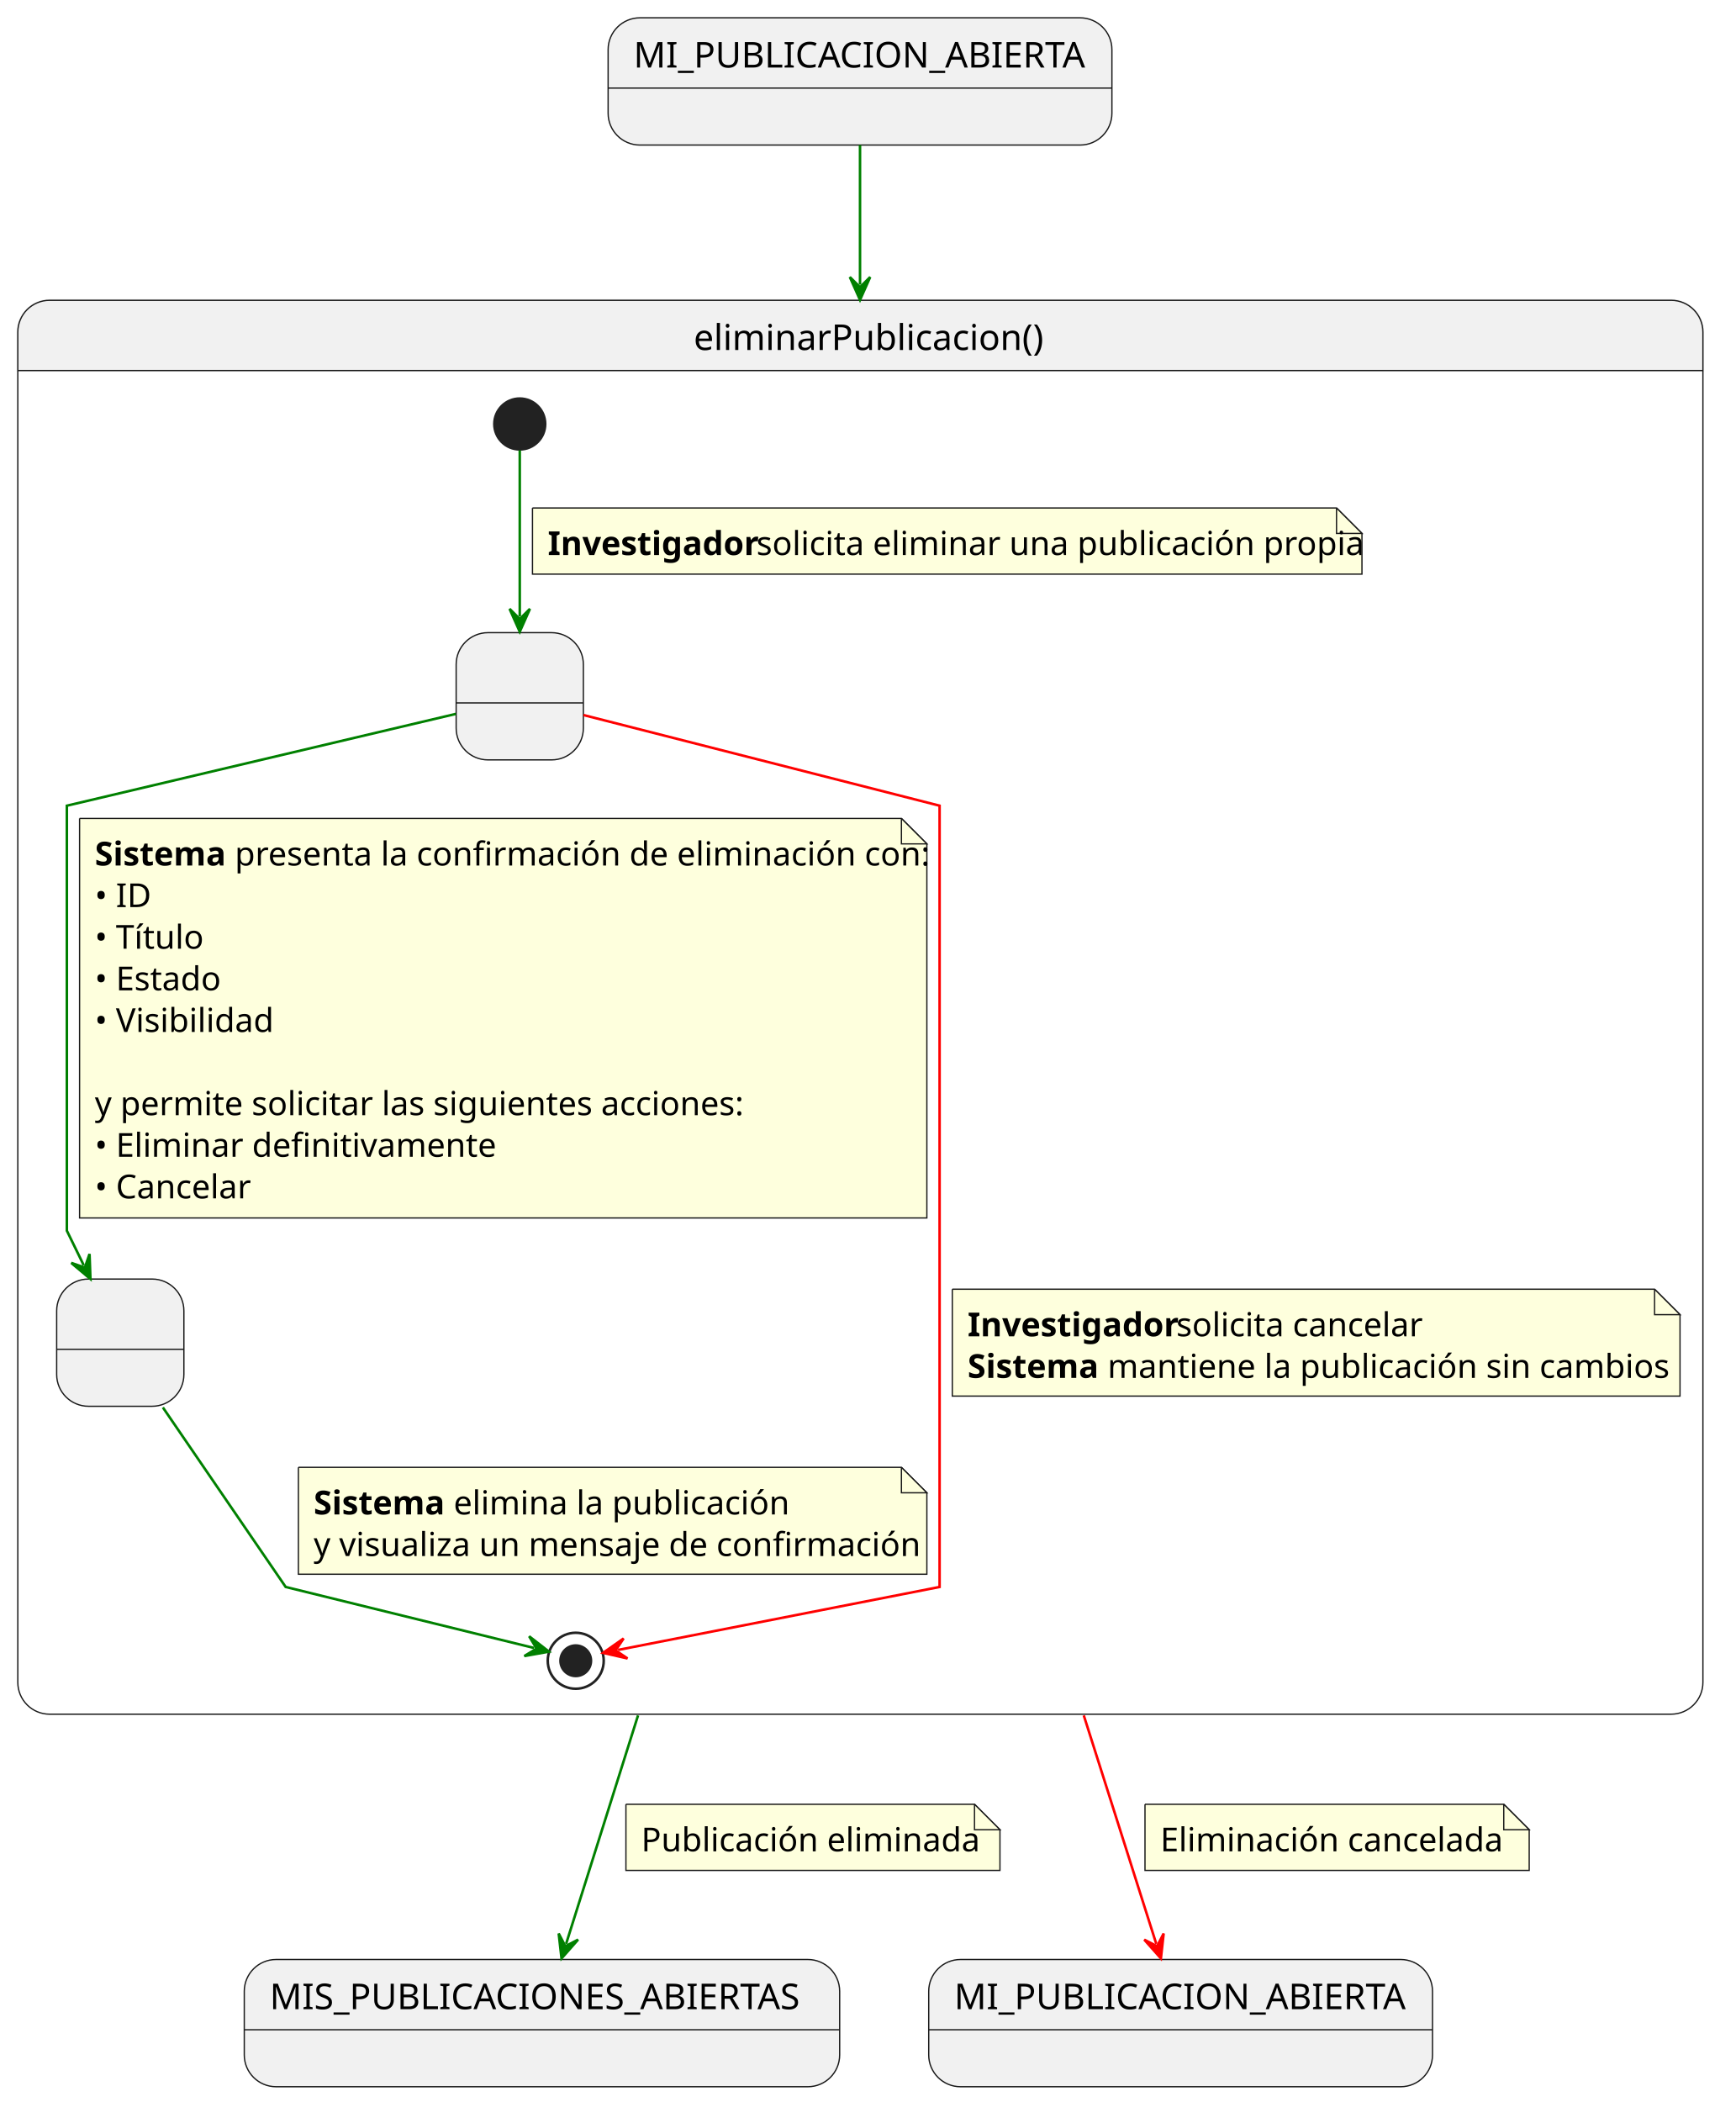
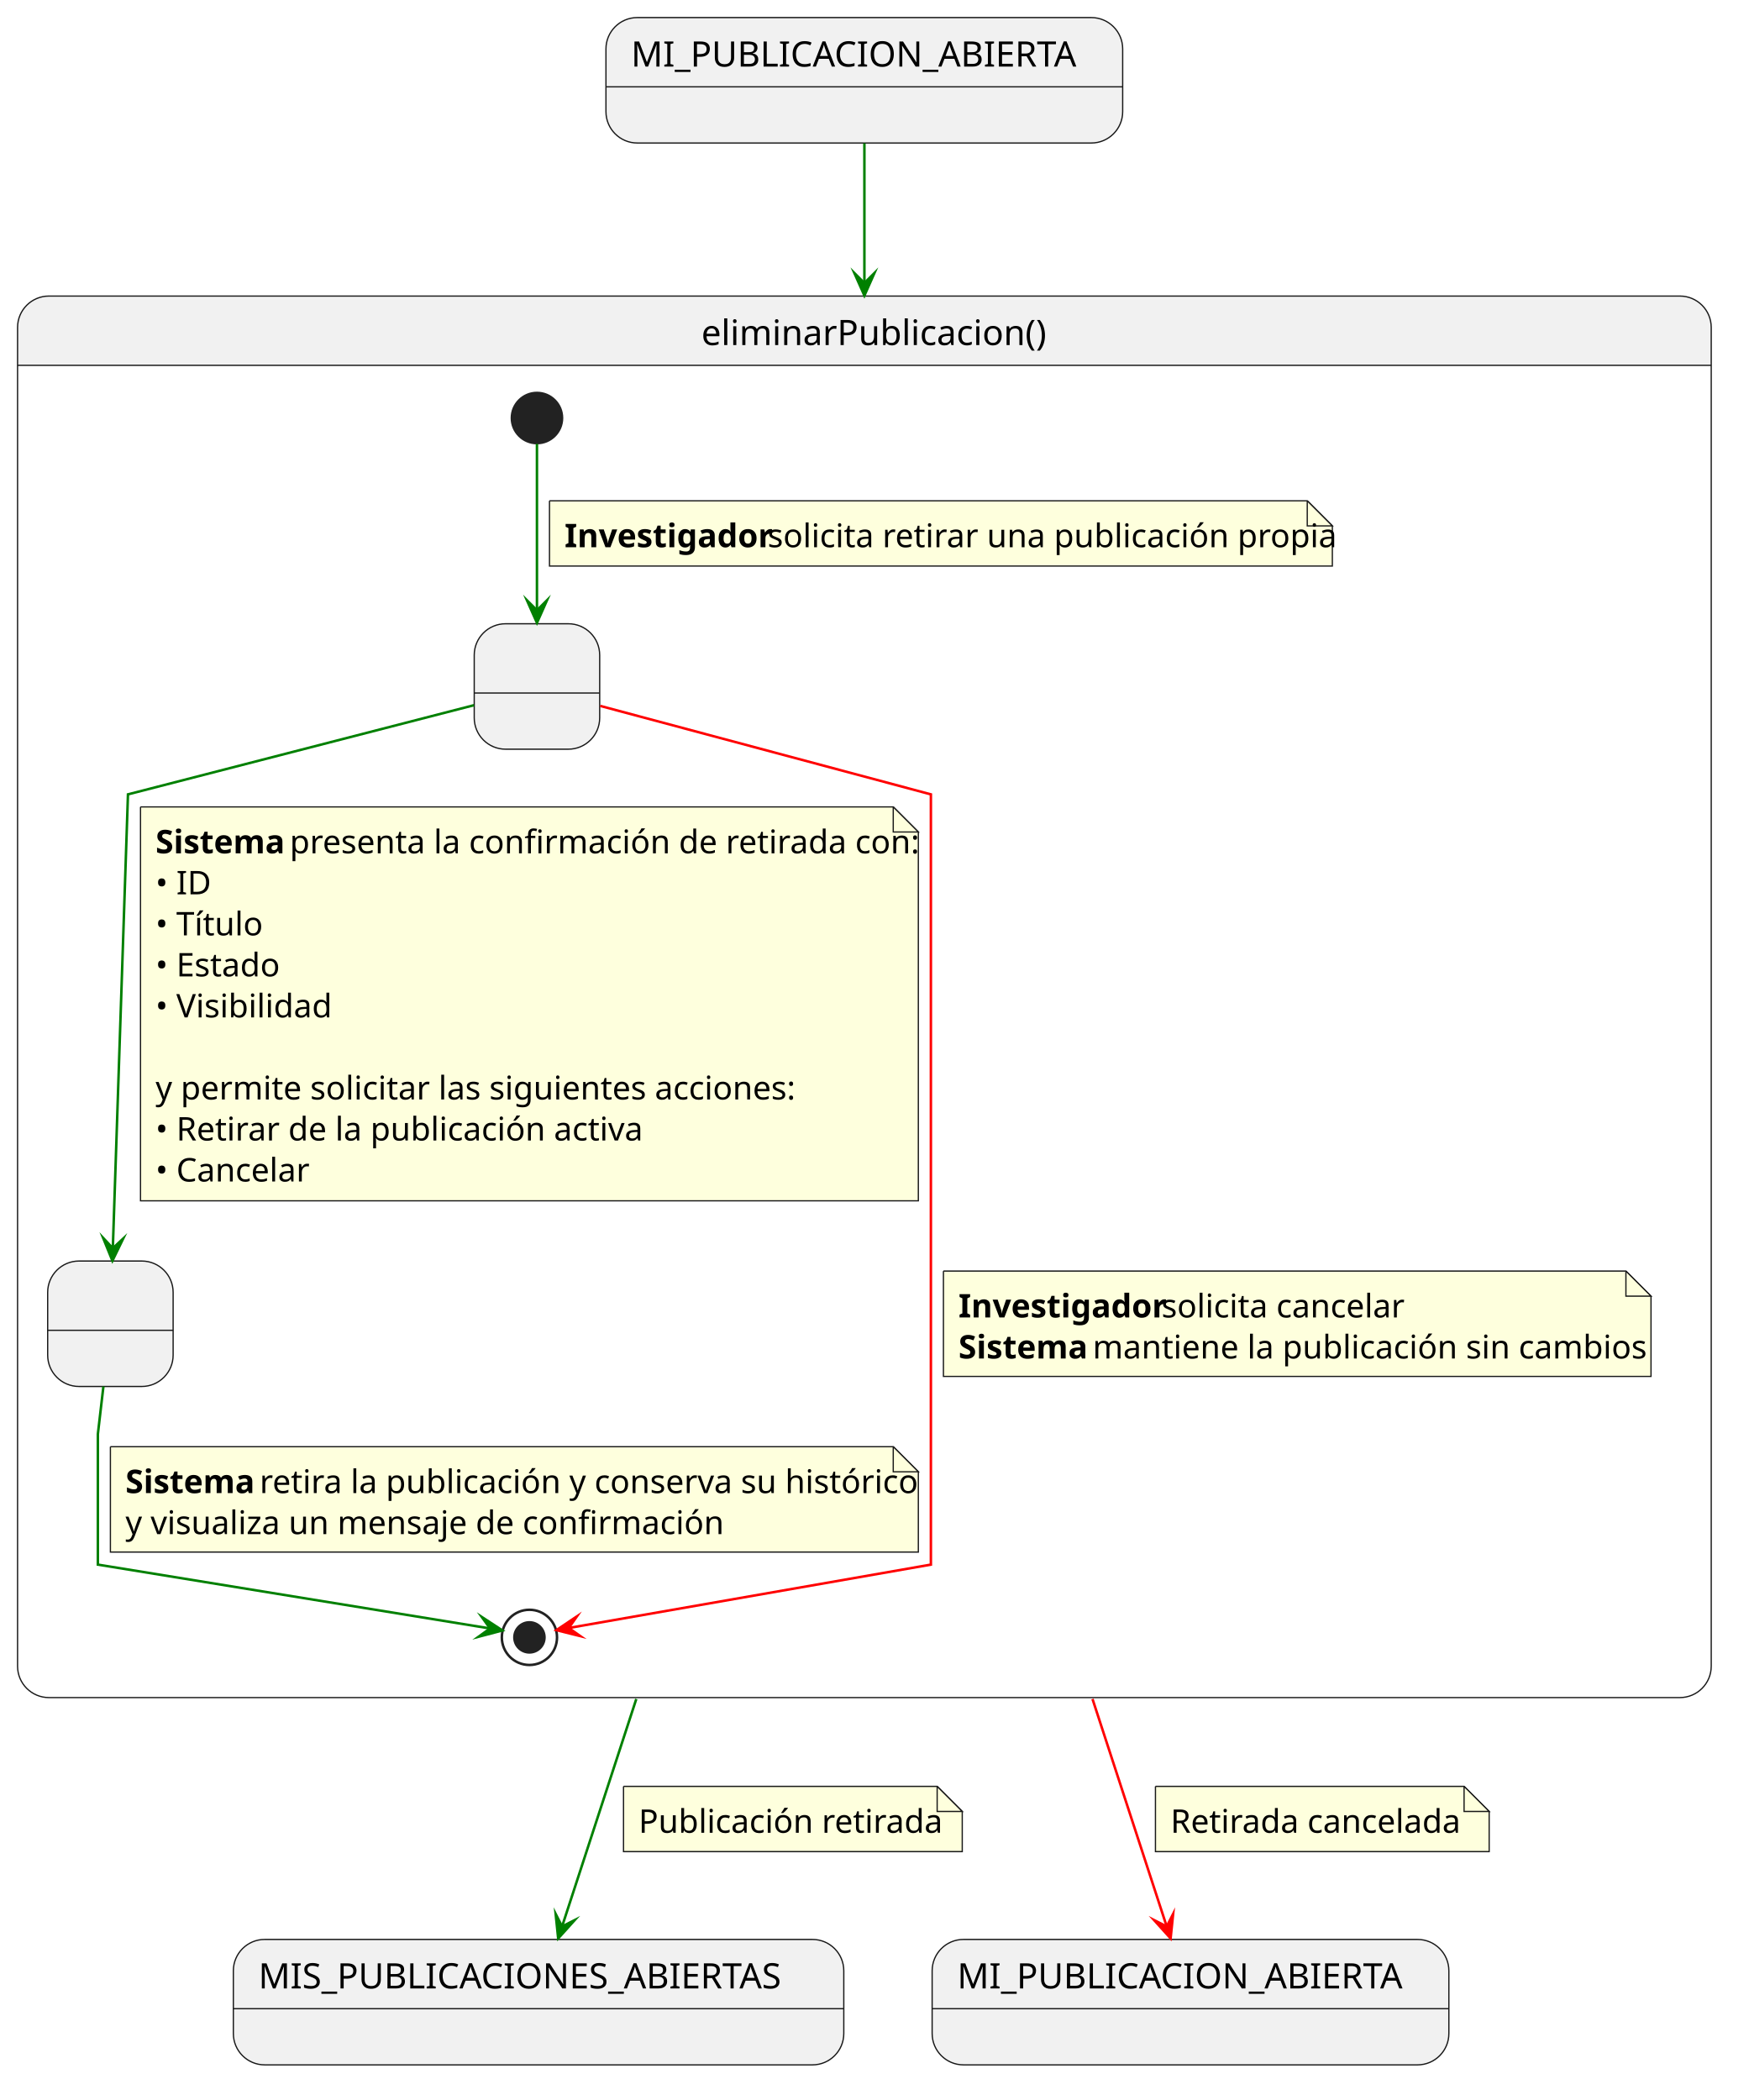
- <svg xmlns="http://www.w3.org/2000/svg" contentStyleType="text/css" height="826px" preserveAspectRatio="none" style="width:682px;height:826px;background:#FFFFFF;" version="1.1" viewBox="0 0 682 826" width="682px" zoomAndPan="magnify">
+ <svg xmlns="http://www.w3.org/2000/svg" contentStyleType="text/css" data-diagram-type="STATE" height="837px" preserveAspectRatio="none" style="width:697px;height:837px;background:#FFFFFF;" version="1.1" viewBox="0 0 697 837" width="697px" zoomAndPan="magnify">
  <defs />
  <g>
-     <g id="in1">
-       <rect fill="#F1F1F1" height="50" rx="12.5" ry="12.5" style="stroke:#181818;stroke-width:0.5;" width="198" x="239" y="7" />
-       <line style="stroke:#181818;stroke-width:0.5;" x1="239" x2="437" y1="34.609" y2="34.609" />
-       <text fill="#000000" font-family="sans-serif" font-size="14" lengthAdjust="spacing" textLength="178" x="249" y="26.533">MI_PUBLICACION_ABIERTA</text>
+     <g class="entity" data-qualified-name="in1" data-source-line="3" id="ent0001">
+       <rect fill="#F1F1F1" height="50" rx="12.5" ry="12.5" style="stroke:#181818;stroke-width:0.5;" width="205.938" x="241.5" y="7" />
+       <line style="stroke:#181818;stroke-width:0.5;" x1="241.5" x2="447.438" y1="34.609" y2="34.609" />
+       <text fill="#000000" font-family="sans-serif" font-size="14" lengthAdjust="spacing" textLength="185.938" x="251.5" y="26.533">MI_PUBLICACION_ABIERTA</text>
    </g>
-     <path d="M19.5,118 L656.774,118 A12.5,12.5 0 0 1 669.274,130.5 L669.274,145.609 L7,145.609 L7,130.5 A12.5,12.5 0 0 1 19.5,118 " fill="#F1F1F1" style="stroke:#F1F1F1;stroke-width:1.0;" />
-     <rect fill="none" height="555.609" rx="12.5" ry="12.5" style="stroke:#181818;stroke-width:0.5;" width="662.274" x="7" y="118" />
-     <line style="stroke:#181818;stroke-width:0.5;" x1="7" x2="669.274" y1="145.609" y2="145.609" />
-     <text fill="#000000" font-family="sans-serif" font-size="14" lengthAdjust="spacing" textLength="131" x="272.637" y="137.533">eliminarPublicacion()</text>
-     <g id="eliminarPublicacion.ConfirmandoEliminacion">
-       <rect fill="#F1F1F1" height="50" rx="12.5" ry="12.5" style="stroke:#181818;stroke-width:0.5;" width="50" x="179.274" y="248.609" />
-       <line style="stroke:#181818;stroke-width:0.5;" x1="179.274" x2="229.274" y1="276.219" y2="276.219" />
-       <text fill="#000000" font-family="sans-serif" font-size="14" lengthAdjust="spacing" textLength="4" x="202.274" y="268.143"> </text>
+     <g class="entity" data-qualified-name="eliminarPublicacion" data-source-line="6" id="ent0002">
+       <path d="M19.5,118 L669.5,118 A12.5,12.5 0 0 1 682,130.5 L682,145.609 L7,145.609 L7,130.5 A12.5,12.5 0 0 1 19.5,118" fill="#F1F1F1" />
+       <rect fill="none" height="558.609" rx="12.5" ry="12.5" style="stroke:#181818;stroke-width:0.5;" width="675" x="7" y="118" />
+       <line style="stroke:#181818;stroke-width:0.5;" x1="7" x2="682" y1="145.609" y2="145.609" />
+       <text fill="#000000" font-family="sans-serif" font-size="14" lengthAdjust="spacing" textLength="129.938" x="279.531" y="137.533">eliminarPublicacion()</text>
+       <g class="entity" data-qualified-name="eliminarPublicacion.ConfirmandoRetirada" data-source-line="8" id="ent0003">
+         <rect fill="#F1F1F1" height="50" rx="12.5" ry="12.5" style="stroke:#181818;stroke-width:0.5;" width="50" x="189" y="248.609" />
+         <line style="stroke:#181818;stroke-width:0.5;" x1="189" x2="239" y1="276.219" y2="276.219" />
+         <text fill="#000000" font-family="sans-serif" font-size="14" lengthAdjust="spacing" textLength="3.89" x="212.055" y="268.143"> </text>
+       </g>
+       <g class="entity" data-qualified-name="eliminarPublicacion.Retirando" data-source-line="9" id="ent0004">
+         <rect fill="#F1F1F1" height="50" rx="12.5" ry="12.5" style="stroke:#181818;stroke-width:0.5;" width="50" x="19" y="502.609" />
+         <line style="stroke:#181818;stroke-width:0.5;" x1="19" x2="69" y1="530.219" y2="530.219" />
+         <text fill="#000000" font-family="sans-serif" font-size="14" lengthAdjust="spacing" textLength="3.89" x="42.055" y="522.143"> </text>
+       </g>
+       <g class="start_entity" data-qualified-name="eliminarPublicacion..start.eliminarPublicacion" data-source-line="11" id="ent0006">
+         <ellipse cx="214" cy="166.609" fill="#222222" rx="10" ry="10" style="stroke:#222222;stroke-width:1;" />
+       </g>
+       <g class="end_entity" data-qualified-name="eliminarPublicacion..end.eliminarPublicacion" data-source-line="29" id="ent0009">
+         <ellipse cx="211" cy="652.609" fill="none" rx="11" ry="11" style="stroke:#222222;stroke-width:1;" />
+         <ellipse cx="211" cy="652.609" fill="#222222" rx="6" ry="6" style="stroke:#222222;stroke-width:1;" />
+       </g>
+       <g class="link" data-entity-1="ent0006" data-entity-2="ent0003" data-link-type="dependency" data-source-line="11" id="lnk7">
+         <path d="M214,176.929 C214,192.789 214,220.519 214,243.249" fill="none" id="*start*eliminarPublicacion-to-ConfirmandoRetirada" style="stroke:#008000;stroke-width:1;" />
+         <polygon fill="#008000" points="214,248.249,218,239.249,214,243.249,210,239.249,214,248.249" style="stroke:#008000;stroke-width:1;stroke-linejoin:miter;stroke-miterlimit:10;" />
+         <path d="M219,199.609 L219,225.609 L531,225.609 L531,209.609 L521,199.609 L219,199.609" fill="#FEFFDD" style="stroke:#181818;stroke-width:0.5;" />
+         <path d="M521,199.609 L521,209.609 L531,209.609 L521,199.609" fill="#FEFFDD" style="stroke:#181818;stroke-width:0.5;" />
+         <text fill="#000000" font-family="sans-serif" font-size="13" font-weight="700" lengthAdjust="spacing" textLength="77.295" x="225" y="218.105">Investigador</text>
+         <text fill="#000000" font-family="sans-serif" font-size="13" lengthAdjust="spacing" textLength="211.002" x="305.907" y="218.105">solicita retirar una publicación propia</text>
+       </g>
+       <g class="link" data-entity-1="ent0003" data-entity-2="ent0004" data-link-type="dependency" data-source-line="16" id="lnk8">
+         <path d="M188.89,281.079 C143.17,292.859 51,316.609 51,316.609 C51,316.609 46.807,442.362 44.967,497.522" fill="none" id="ConfirmandoRetirada-to-Retirando" style="stroke:#008000;stroke-width:1;" />
+         <polygon fill="#008000" points="44.8,502.519,49.098,493.658,44.967,497.522,41.102,493.391,44.8,502.519" style="stroke:#008000;stroke-width:1;stroke-linejoin:miter;stroke-miterlimit:10;" />
+         <path d="M56,321.609 L56,478.609 L366,478.609 L366,331.609 L356,321.609 L56,321.609" fill="#FEFFDD" style="stroke:#181818;stroke-width:0.5;" />
+         <path d="M356,321.609 L356,331.609 L366,331.609 L356,321.609" fill="#FEFFDD" style="stroke:#181818;stroke-width:0.5;" />
+         <text fill="#000000" font-family="sans-serif" font-size="13" font-weight="700" lengthAdjust="spacing" textLength="49.861" x="62" y="340.104">Sistema</text>
+         <text fill="#000000" font-family="sans-serif" font-size="13" lengthAdjust="spacing" textLength="235.574" x="115.473" y="340.104">presenta la confirmación de retirada con:</text>
+         <text fill="#000000" font-family="sans-serif" font-size="13" lengthAdjust="spacing" textLength="21.893" x="62" y="356.456">• ID</text>
+         <text fill="#000000" font-family="sans-serif" font-size="13" lengthAdjust="spacing" textLength="41.406" x="62" y="372.808">• Título</text>
+         <text fill="#000000" font-family="sans-serif" font-size="13" lengthAdjust="spacing" textLength="49.366" x="62" y="389.159">• Estado</text>
+         <text fill="#000000" font-family="sans-serif" font-size="13" lengthAdjust="spacing" textLength="67.425" x="62" y="405.511">• Visibilidad</text>
+         <text fill="#000000" font-family="sans-serif" font-size="13" lengthAdjust="spacing" textLength="3.612" x="62" y="421.862"> </text>
+         <text fill="#000000" font-family="sans-serif" font-size="13" lengthAdjust="spacing" textLength="242.049" x="62" y="438.214">y permite solicitar las siguientes acciones:</text>
+         <text fill="#000000" font-family="sans-serif" font-size="13" lengthAdjust="spacing" textLength="185.929" x="62" y="454.565">• Retirar de la publicación activa</text>
+         <text fill="#000000" font-family="sans-serif" font-size="13" lengthAdjust="spacing" textLength="60.919" x="62" y="470.917">• Cancelar</text>
+       </g>
+       <g class="link" data-entity-1="ent0004" data-entity-2="ent0009" data-link-type="dependency" data-source-line="29" id="lnk10">
+         <path d="M41.21,552.619 C40.06,562.469 39,571.609 39,571.609 C39,571.609 39,623.609 39,623.609 C39,623.609 157.655,642.926 195.305,649.056" fill="none" id="Retirando-to-*end*eliminarPublicacion" style="stroke:#008000;stroke-width:1;" />
+         <polygon fill="#008000" points="200.24,649.859,192,644.465,195.305,649.056,190.714,652.361,200.24,649.859" style="stroke:#008000;stroke-width:1;stroke-linejoin:miter;stroke-miterlimit:10;" />
+         <path d="M44,576.609 L44,618.609 L366,618.609 L366,586.609 L356,576.609 L44,576.609" fill="#FEFFDD" style="stroke:#181818;stroke-width:0.5;" />
+         <path d="M356,576.609 L356,586.609 L366,586.609 L356,576.609" fill="#FEFFDD" style="stroke:#181818;stroke-width:0.5;" />
+         <text fill="#000000" font-family="sans-serif" font-size="13" font-weight="700" lengthAdjust="spacing" textLength="49.861" x="50" y="595.105">Sistema</text>
+         <text fill="#000000" font-family="sans-serif" font-size="13" lengthAdjust="spacing" textLength="247.838" x="103.473" y="595.105">retira la publicación y conserva su histórico</text>
+         <text fill="#000000" font-family="sans-serif" font-size="13" lengthAdjust="spacing" textLength="226.167" x="50" y="611.456">y visualiza un mensaje de confirmación</text>
+       </g>
+       <g class="link" data-entity-1="ent0003" data-entity-2="ent0009" data-link-type="dependency" data-source-line="35" id="lnk11">
+         <path d="M239.22,281.359 C283.61,293.229 371,316.609 371,316.609 C371,316.609 371,623.609 371,623.609 C371,623.609 262.545,642.587 226.675,648.867" fill="none" id="ConfirmandoRetirada-to-*end*eliminarPublicacion" style="stroke:#FF0000;stroke-width:1;" />
+         <polygon fill="#FF0000" points="221.75,649.729,231.305,652.117,226.675,648.867,229.925,644.237,221.75,649.729" style="stroke:#FF0000;stroke-width:1;stroke-linejoin:miter;stroke-miterlimit:10;" />
+         <path d="M376,506.609 L376,548.609 L658,548.609 L658,516.609 L648,506.609 L376,506.609" fill="#FEFFDD" style="stroke:#181818;stroke-width:0.5;" />
+         <path d="M648,506.609 L648,516.609 L658,516.609 L648,506.609" fill="#FEFFDD" style="stroke:#181818;stroke-width:0.5;" />
+         <text fill="#000000" font-family="sans-serif" font-size="13" font-weight="700" lengthAdjust="spacing" textLength="77.295" x="382" y="525.105">Investigador</text>
+         <text fill="#000000" font-family="sans-serif" font-size="13" lengthAdjust="spacing" textLength="92.485" x="462.907" y="525.105">solicita cancelar</text>
+         <text fill="#000000" font-family="sans-serif" font-size="13" font-weight="700" lengthAdjust="spacing" textLength="49.861" x="382" y="541.456">Sistema</text>
+         <text fill="#000000" font-family="sans-serif" font-size="13" lengthAdjust="spacing" textLength="208.114" x="435.473" y="541.456">mantiene la publicación sin cambios</text>
+       </g>
    </g>
-     <g id="eliminarPublicacion.Eliminando">
-       <rect fill="#F1F1F1" height="50" rx="12.5" ry="12.5" style="stroke:#181818;stroke-width:0.5;" width="50" x="22.273" y="502.609" />
-       <line style="stroke:#181818;stroke-width:0.5;" x1="22.273" x2="72.273" y1="530.219" y2="530.219" />
-       <text fill="#000000" font-family="sans-serif" font-size="14" lengthAdjust="spacing" textLength="4" x="45.273" y="522.143"> </text>
+     <g class="entity" data-qualified-name="MIS_PUBLICACIONES_ABIERTAS" data-source-line="42" id="ent0012">
+       <rect fill="#F1F1F1" height="50" rx="12.5" ry="12.5" style="stroke:#181818;stroke-width:0.5;" width="243.289" x="93" y="773" />
+       <line style="stroke:#181818;stroke-width:0.5;" x1="93" x2="336.289" y1="800.609" y2="800.609" />
+       <text fill="#000000" font-family="sans-serif" font-size="14" lengthAdjust="spacing" textLength="223.289" x="103" y="792.533">MIS_PUBLICACIONES_ABIERTAS</text>
    </g>
-     <ellipse cx="204.274" cy="166.609" fill="#222222" rx="10" ry="10" style="stroke:#222222;stroke-width:1.0;" />
-     <ellipse cx="226.274" cy="652.609" fill="none" rx="11" ry="11" style="stroke:#222222;stroke-width:1.0;" />
-     <ellipse cx="226.274" cy="652.609" fill="#222222" rx="6" ry="6" style="stroke:#222222;stroke-width:1.0;" />
-     <g id="link_*start*eliminarPublicacion_ConfirmandoEliminacion">
-       <path d="M204.274,176.929 C204.274,192.789 204.274,219.519 204.274,242.249 " fill="none" id="*start*eliminarPublicacion-to-ConfirmandoEliminacion" style="stroke:#008000;stroke-width:1.0;" />
-       <polygon fill="#008000" points="204.274,248.249,208.274,239.249,204.274,243.249,200.274,239.249,204.274,248.249" style="stroke:#008000;stroke-width:1.0;" />
-       <path d="M209.274,199.609 L209.274,225.609 L535.274,225.609 L535.274,209.609 L525.274,199.609 L209.274,199.609 " fill="#FEFFDD" style="stroke:#181818;stroke-width:0.5;" />
-       <path d="M525.274,199.609 L525.274,209.609 L535.274,209.609 L525.274,199.609 " fill="#FEFFDD" style="stroke:#181818;stroke-width:0.5;" />
-       <text fill="#000000" font-family="sans-serif" font-size="13" font-weight="bold" lengthAdjust="spacing" textLength="78" x="215.274" y="218.105">Investigador</text>
-       <text fill="#000000" font-family="sans-serif" font-size="13" lengthAdjust="spacing" textLength="223" x="297.274" y="218.105">solicita eliminar una publicación propia</text>
+     <g class="entity" data-qualified-name="MI_PUBLICACION_ABIERTA" data-source-line="47" id="ent0014">
+       <rect fill="#F1F1F1" height="50" rx="12.5" ry="12.5" style="stroke:#181818;stroke-width:0.5;" width="205.938" x="371.5" y="773" />
+       <line style="stroke:#181818;stroke-width:0.5;" x1="371.5" x2="577.438" y1="800.609" y2="800.609" />
+       <text fill="#000000" font-family="sans-serif" font-size="14" lengthAdjust="spacing" textLength="185.938" x="381.5" y="792.533">MI_PUBLICACION_ABIERTA</text>
    </g>
-     <g id="link_ConfirmandoEliminacion_Eliminando">
-       <path d="M179.143,280.539 C130.083,292.119 26.273,316.609 26.273,316.609 C26.273,316.609 26.273,483.609 26.273,483.609 C26.273,483.609 28.101,487.358 32.911,497.208 " fill="none" id="ConfirmandoEliminacion-to-Eliminando" style="stroke:#008000;stroke-width:1.0;" />
-       <polygon fill="#008000" points="35.544,502.599,35.189,492.757,33.349,498.106,28,496.267,35.544,502.599" style="stroke:#008000;stroke-width:1.0;" />
-       <path d="M31.273,321.609 L31.273,478.609 L364.274,478.609 L364.274,331.609 L354.274,321.609 L31.273,321.609 " fill="#FEFFDD" style="stroke:#181818;stroke-width:0.5;" />
-       <path d="M354.274,321.609 L354.274,331.609 L364.274,331.609 L354.274,321.609 " fill="#FEFFDD" style="stroke:#181818;stroke-width:0.5;" />
-       <text fill="#000000" font-family="sans-serif" font-size="13" font-weight="bold" lengthAdjust="spacing" textLength="51" x="37.273" y="340.104">Sistema</text>
-       <text fill="#000000" font-family="sans-serif" font-size="13" lengthAdjust="spacing" textLength="257" x="92.273" y="340.104">presenta la confirmación de eliminación con:</text>
-       <text fill="#000000" font-family="sans-serif" font-size="13" lengthAdjust="spacing" textLength="21" x="37.273" y="356.456">• ID</text>
-       <text fill="#000000" font-family="sans-serif" font-size="13" lengthAdjust="spacing" textLength="40" x="37.273" y="372.808">• Título</text>
-       <text fill="#000000" font-family="sans-serif" font-size="13" lengthAdjust="spacing" textLength="50" x="37.273" y="389.159">• Estado</text>
-       <text fill="#000000" font-family="sans-serif" font-size="13" lengthAdjust="spacing" textLength="68" x="37.273" y="405.511">• Visibilidad</text>
-       <text fill="#000000" font-family="sans-serif" font-size="13" lengthAdjust="spacing" textLength="4" x="37.273" y="421.862"> </text>
-       <text fill="#000000" font-family="sans-serif" font-size="13" lengthAdjust="spacing" textLength="247" x="37.273" y="438.214">y permite solicitar las siguientes acciones:</text>
-       <text fill="#000000" font-family="sans-serif" font-size="13" lengthAdjust="spacing" textLength="145" x="37.273" y="454.565">• Eliminar definitivamente</text>
-       <text fill="#000000" font-family="sans-serif" font-size="13" lengthAdjust="spacing" textLength="60" x="37.273" y="470.917">• Cancelar</text>
+     <g class="link" data-entity-1="ent0001" data-entity-2="ent0002" data-link-type="dependency" data-source-line="4" id="lnk5">
+       <path d="M344.5,57.13 C344.5,72.2 344.5,88.35 344.5,112.82" fill="none" id="in1-to-eliminarPublicacion" style="stroke:#008000;stroke-width:1;" />
+       <polygon fill="#008000" points="344.5,117.82,348.5,108.82,344.5,112.82,340.5,108.82,344.5,117.82" style="stroke:#008000;stroke-width:1;stroke-linejoin:miter;stroke-miterlimit:10;" />
    </g>
-     <g id="link_Eliminando_*end*eliminarPublicacion">
-       <path d="M64.013,553.069 C83.273,581.219 112.273,623.609 112.273,623.609 C112.273,623.609 181.707,640.657 209.927,647.596 " fill="none" id="Eliminando-to-*end*eliminarPublicacion" style="stroke:#008000;stroke-width:1.0;" />
-       <polygon fill="#008000" points="215.754,649.029,207.969,642.996,210.898,647.835,206.059,650.764,215.754,649.029" style="stroke:#008000;stroke-width:1.0;" />
-       <path d="M117.273,576.609 L117.273,618.609 L364.274,618.609 L364.274,586.609 L354.274,576.609 L117.273,576.609 " fill="#FEFFDD" style="stroke:#181818;stroke-width:0.5;" />
-       <path d="M354.274,576.609 L354.274,586.609 L364.274,586.609 L354.274,576.609 " fill="#FEFFDD" style="stroke:#181818;stroke-width:0.5;" />
-       <text fill="#000000" font-family="sans-serif" font-size="13" font-weight="bold" lengthAdjust="spacing" textLength="51" x="123.273" y="595.105">Sistema</text>
-       <text fill="#000000" font-family="sans-serif" font-size="13" lengthAdjust="spacing" textLength="124" x="178.274" y="595.105">elimina la publicación</text>
-       <text fill="#000000" font-family="sans-serif" font-size="13" lengthAdjust="spacing" textLength="226" x="123.273" y="611.456">y visualiza un mensaje de confirmación</text>
+     <g class="link" data-entity-1="ent0002" data-entity-2="ent0012" data-link-type="dependency" data-source-line="42" id="lnk13">
+       <path d="M253.59,677.17 C240.77,716.48 231.101,746.117 224.011,767.847" fill="none" id="eliminarPublicacion-to-MIS_PUBLICACIONES_ABIERTAS" style="stroke:#008000;stroke-width:1;" />
+       <polygon fill="#008000" points="222.46,772.6,229.054,765.285,224.011,767.847,221.449,762.803,222.46,772.6" style="stroke:#008000;stroke-width:1;stroke-linejoin:miter;stroke-miterlimit:10;" />
+       <path d="M248.5,712 L248.5,738 L383.5,738 L383.5,722 L373.5,712 L248.5,712" fill="#FEFFDD" style="stroke:#181818;stroke-width:0.5;" />
+       <path d="M373.5,712 L373.5,722 L383.5,722 L373.5,712" fill="#FEFFDD" style="stroke:#181818;stroke-width:0.5;" />
+       <text fill="#000000" font-family="sans-serif" font-size="13" lengthAdjust="spacing" textLength="114.175" x="254.5" y="730.495">Publicación retirada</text>
    </g>
-     <g id="link_ConfirmandoEliminacion_*end*eliminarPublicacion">
-       <path d="M229.333,280.989 C275.493,292.739 369.274,316.609 369.274,316.609 C369.274,316.609 369.274,623.609 369.274,623.609 C369.274,623.609 276.161,641.835 242.911,648.355 " fill="none" id="ConfirmandoEliminacion-to-*end*eliminarPublicacion" style="stroke:#FF0000;stroke-width:1.0;" />
-       <polygon fill="#FF0000" points="237.024,649.509,246.625,651.703,241.93,648.547,245.086,643.852,237.024,649.509" style="stroke:#FF0000;stroke-width:1.0;" />
-       <path d="M374.274,506.609 L374.274,548.609 L660.274,548.609 L660.274,516.609 L650.274,506.609 L374.274,506.609 " fill="#FEFFDD" style="stroke:#181818;stroke-width:0.5;" />
-       <path d="M650.274,506.609 L650.274,516.609 L660.274,516.609 L650.274,506.609 " fill="#FEFFDD" style="stroke:#181818;stroke-width:0.5;" />
-       <text fill="#000000" font-family="sans-serif" font-size="13" font-weight="bold" lengthAdjust="spacing" textLength="78" x="380.274" y="525.105">Investigador</text>
-       <text fill="#000000" font-family="sans-serif" font-size="13" lengthAdjust="spacing" textLength="94" x="462.274" y="525.105">solicita cancelar</text>
-       <text fill="#000000" font-family="sans-serif" font-size="13" font-weight="bold" lengthAdjust="spacing" textLength="51" x="380.274" y="541.456">Sistema</text>
-       <text fill="#000000" font-family="sans-serif" font-size="13" lengthAdjust="spacing" textLength="210" x="435.274" y="541.456">mantiene la publicación sin cambios</text>
-     </g>
-     <g id="MIS_PUBLICACIONES_ABIERTAS">
-       <rect fill="#F1F1F1" height="50" rx="12.5" ry="12.5" style="stroke:#181818;stroke-width:0.5;" width="234" x="96" y="770" />
-       <line style="stroke:#181818;stroke-width:0.5;" x1="96" x2="330" y1="797.609" y2="797.609" />
-       <text fill="#000000" font-family="sans-serif" font-size="14" lengthAdjust="spacing" textLength="214" x="106" y="789.533">MIS_PUBLICACIONES_ABIERTAS</text>
-     </g>
-     <g id="MI_PUBLICACION_ABIERTA">
-       <rect fill="#F1F1F1" height="50" rx="12.5" ry="12.5" style="stroke:#181818;stroke-width:0.5;" width="198" x="365" y="770" />
-       <line style="stroke:#181818;stroke-width:0.5;" x1="365" x2="563" y1="797.609" y2="797.609" />
-       <text fill="#000000" font-family="sans-serif" font-size="14" lengthAdjust="spacing" textLength="178" x="375" y="789.533">MI_PUBLICACION_ABIERTA</text>
-     </g>
-     <g id="link_in1_eliminarPublicacion">
-       <path d="M338,57.03 C338,72.11 338,87.33 338,111.86 " fill="none" id="in1-to-eliminarPublicacion" style="stroke:#008000;stroke-width:1.0;" />
-       <polygon fill="#008000" points="338,117.86,342,108.86,338,112.86,334,108.86,338,117.86" style="stroke:#008000;stroke-width:1.0;" />
-     </g>
-     <g id="link_eliminarPublicacion_MIS_PUBLICACIONES_ABIERTAS">
-       <path d="M250.76,674.08 C238.38,713.4 229.342,742.087 222.492,763.847 " fill="none" id="eliminarPublicacion-to-MIS_PUBLICACIONES_ABIERTAS" style="stroke:#008000;stroke-width:1.0;" />
-       <polygon fill="#008000" points="220.69,769.57,227.208,762.186,222.191,764.801,219.577,759.784,220.69,769.57" style="stroke:#008000;stroke-width:1.0;" />
-       <path d="M246,709 L246,735 L393,735 L393,719 L383,709 L246,709 " fill="#FEFFDD" style="stroke:#181818;stroke-width:0.5;" />
-       <path d="M383,709 L383,719 L393,719 L383,709 " fill="#FEFFDD" style="stroke:#181818;stroke-width:0.5;" />
-       <text fill="#000000" font-family="sans-serif" font-size="13" lengthAdjust="spacing" textLength="126" x="252" y="727.495">Publicación eliminada</text>
-     </g>
-     <g id="link_eliminarPublicacion_MI_PUBLICACION_ABIERTA">
-       <path d="M425.94,674.08 C438.42,713.4 447.524,742.091 454.434,763.851 " fill="none" id="eliminarPublicacion-to-MI_PUBLICACION_ABIERTA" style="stroke:#FF0000;stroke-width:1.0;" />
-       <polygon fill="#FF0000" points="456.25,769.57,457.338,759.782,454.737,764.804,449.714,762.203,456.25,769.57" style="stroke:#FF0000;stroke-width:1.0;" />
-       <path d="M450,709 L450,735 L601,735 L601,719 L591,709 L450,709 " fill="#FEFFDD" style="stroke:#181818;stroke-width:0.5;" />
-       <path d="M591,709 L591,719 L601,719 L591,709 " fill="#FEFFDD" style="stroke:#181818;stroke-width:0.5;" />
-       <text fill="#000000" font-family="sans-serif" font-size="13" lengthAdjust="spacing" textLength="130" x="456" y="727.495">Eliminación cancelada</text>
+     <g class="link" data-entity-1="ent0002" data-entity-2="ent0014" data-link-type="dependency" data-source-line="47" id="lnk15">
+       <path d="M435.41,677.17 C448.23,716.48 457.899,746.117 464.989,767.847" fill="none" id="eliminarPublicacion-to-MI_PUBLICACION_ABIERTA" style="stroke:#FF0000;stroke-width:1;" />
+       <polygon fill="#FF0000" points="466.54,772.6,467.551,762.803,464.989,767.847,459.946,765.285,466.54,772.6" style="stroke:#FF0000;stroke-width:1;stroke-linejoin:miter;stroke-miterlimit:10;" />
+       <path d="M460.5,712 L460.5,738 L593.5,738 L593.5,722 L583.5,712 L460.5,712" fill="#FEFFDD" style="stroke:#181818;stroke-width:0.5;" />
+       <path d="M583.5,712 L583.5,722 L593.5,722 L583.5,712" fill="#FEFFDD" style="stroke:#181818;stroke-width:0.5;" />
+       <text fill="#000000" font-family="sans-serif" font-size="13" lengthAdjust="spacing" textLength="112.017" x="466.5" y="730.495">Retirada cancelada</text>
    </g>
  </g>
</svg>
